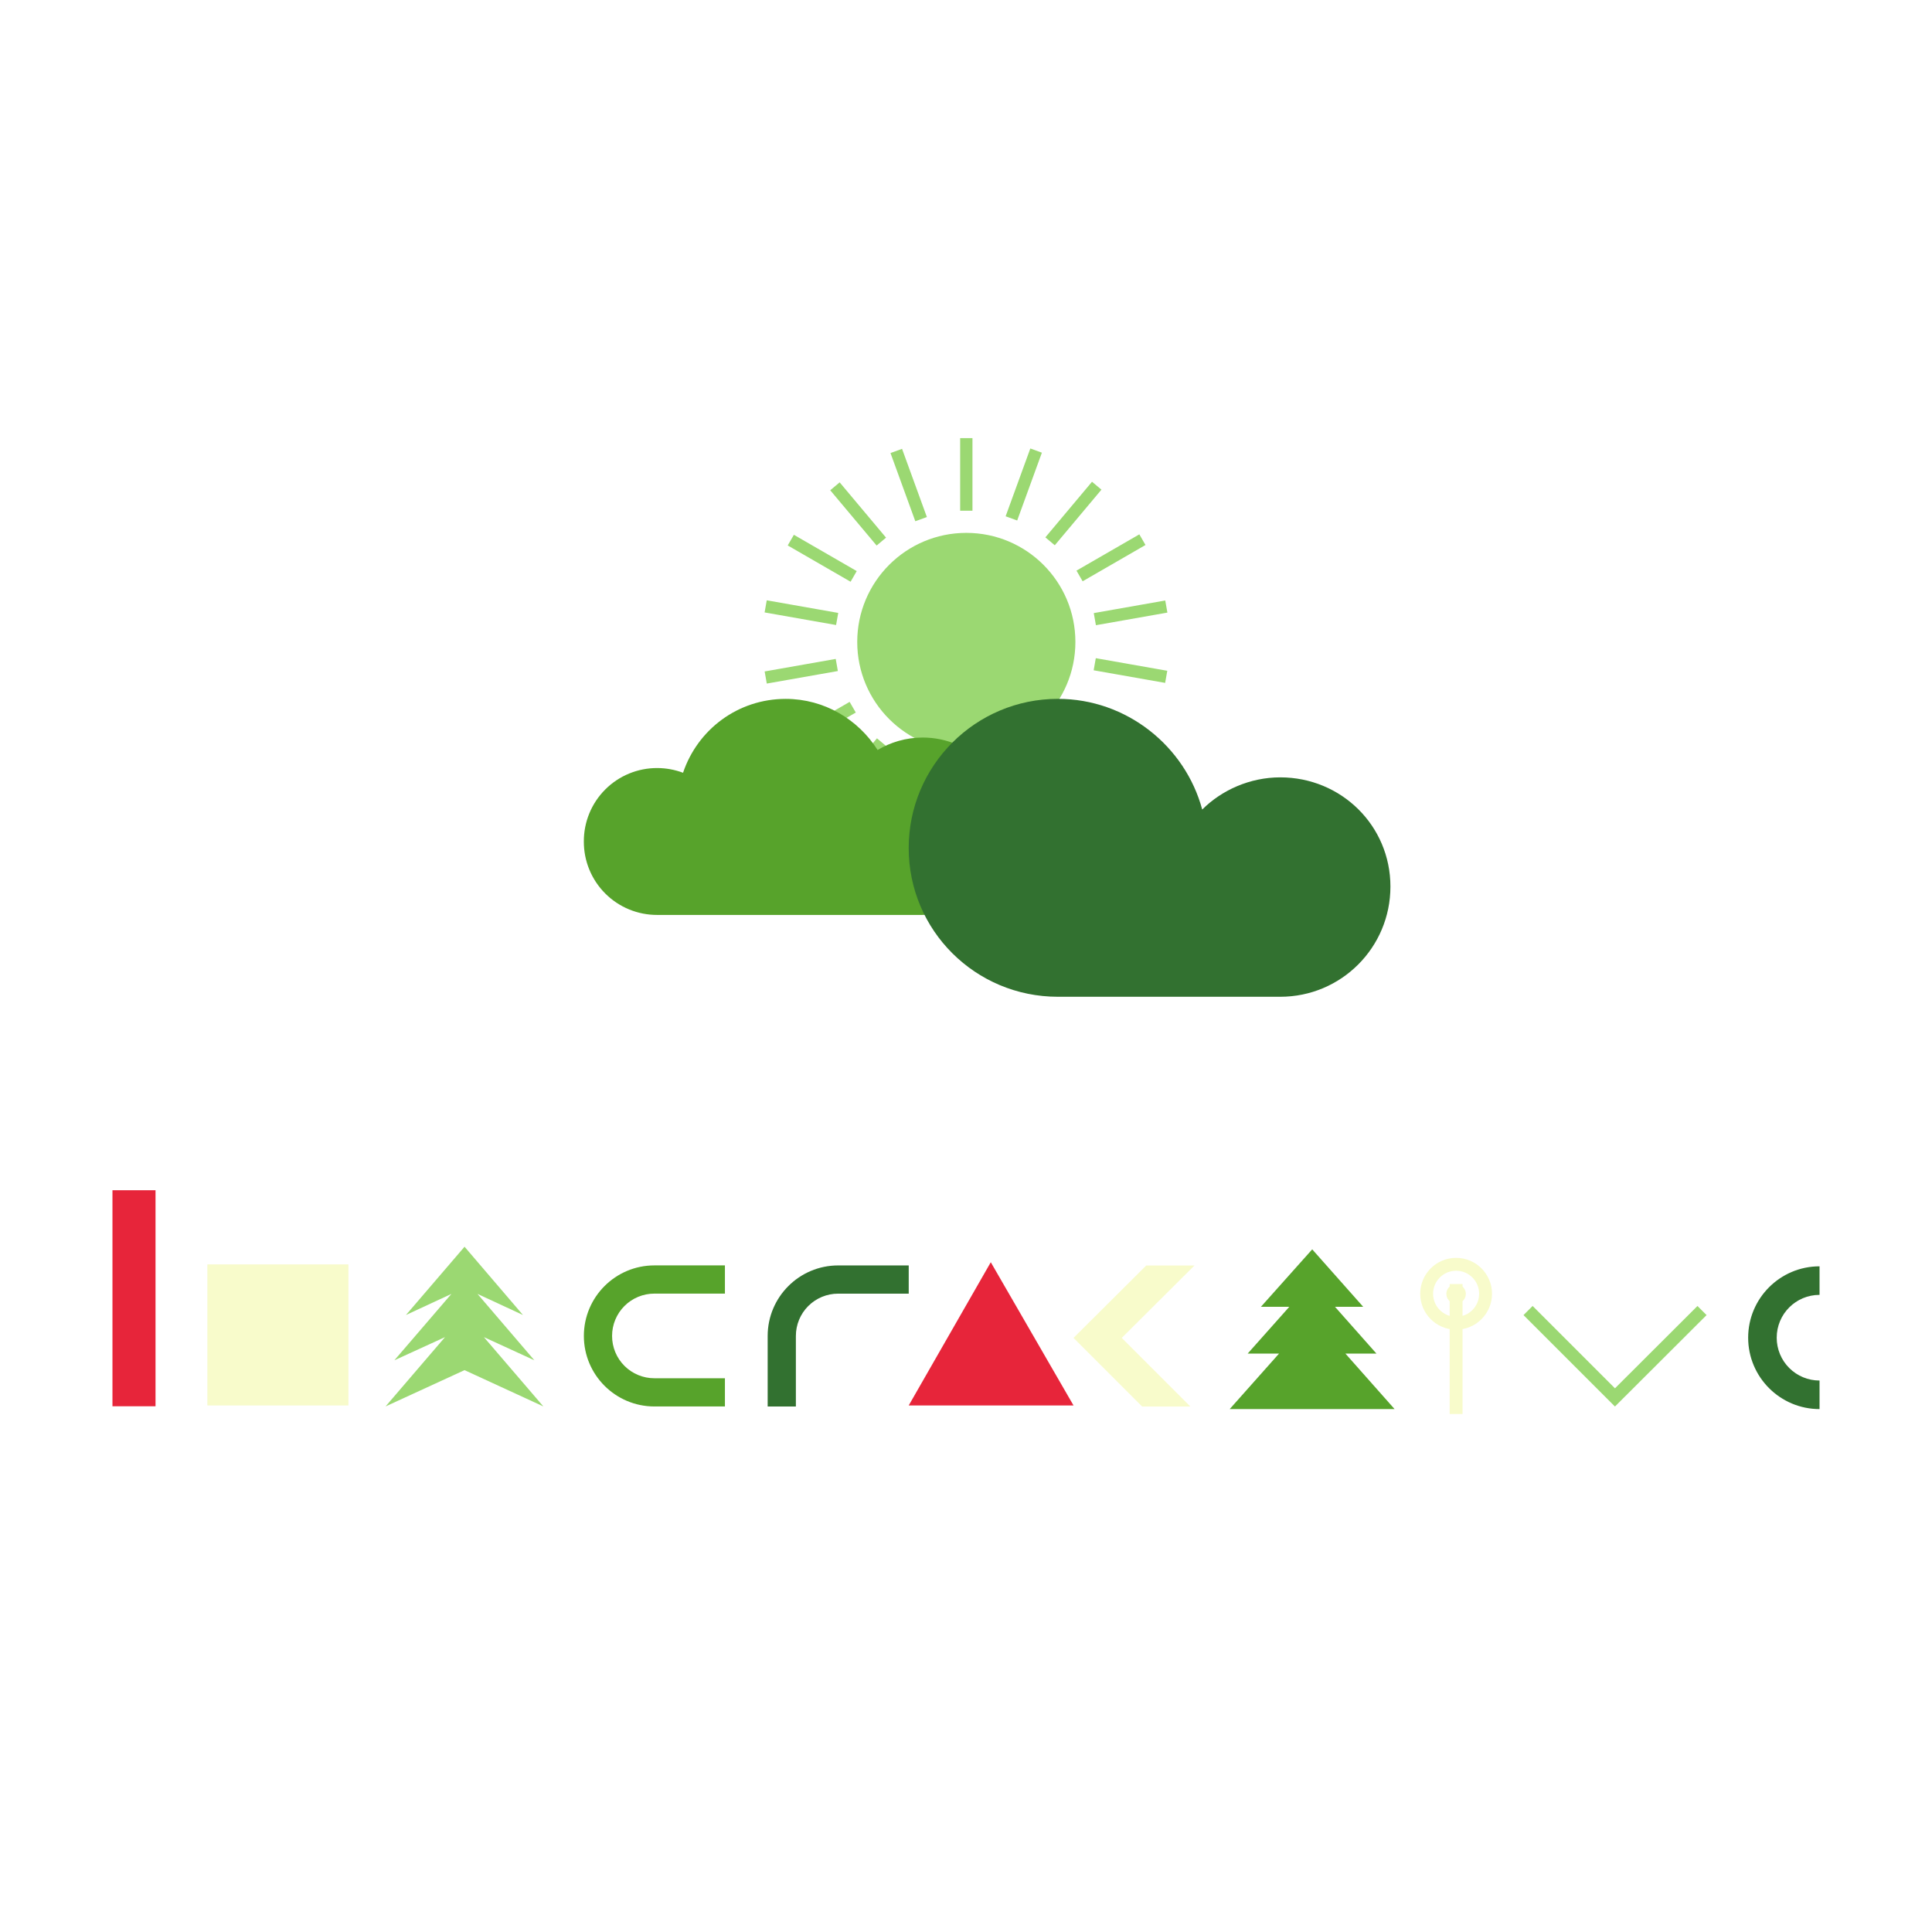
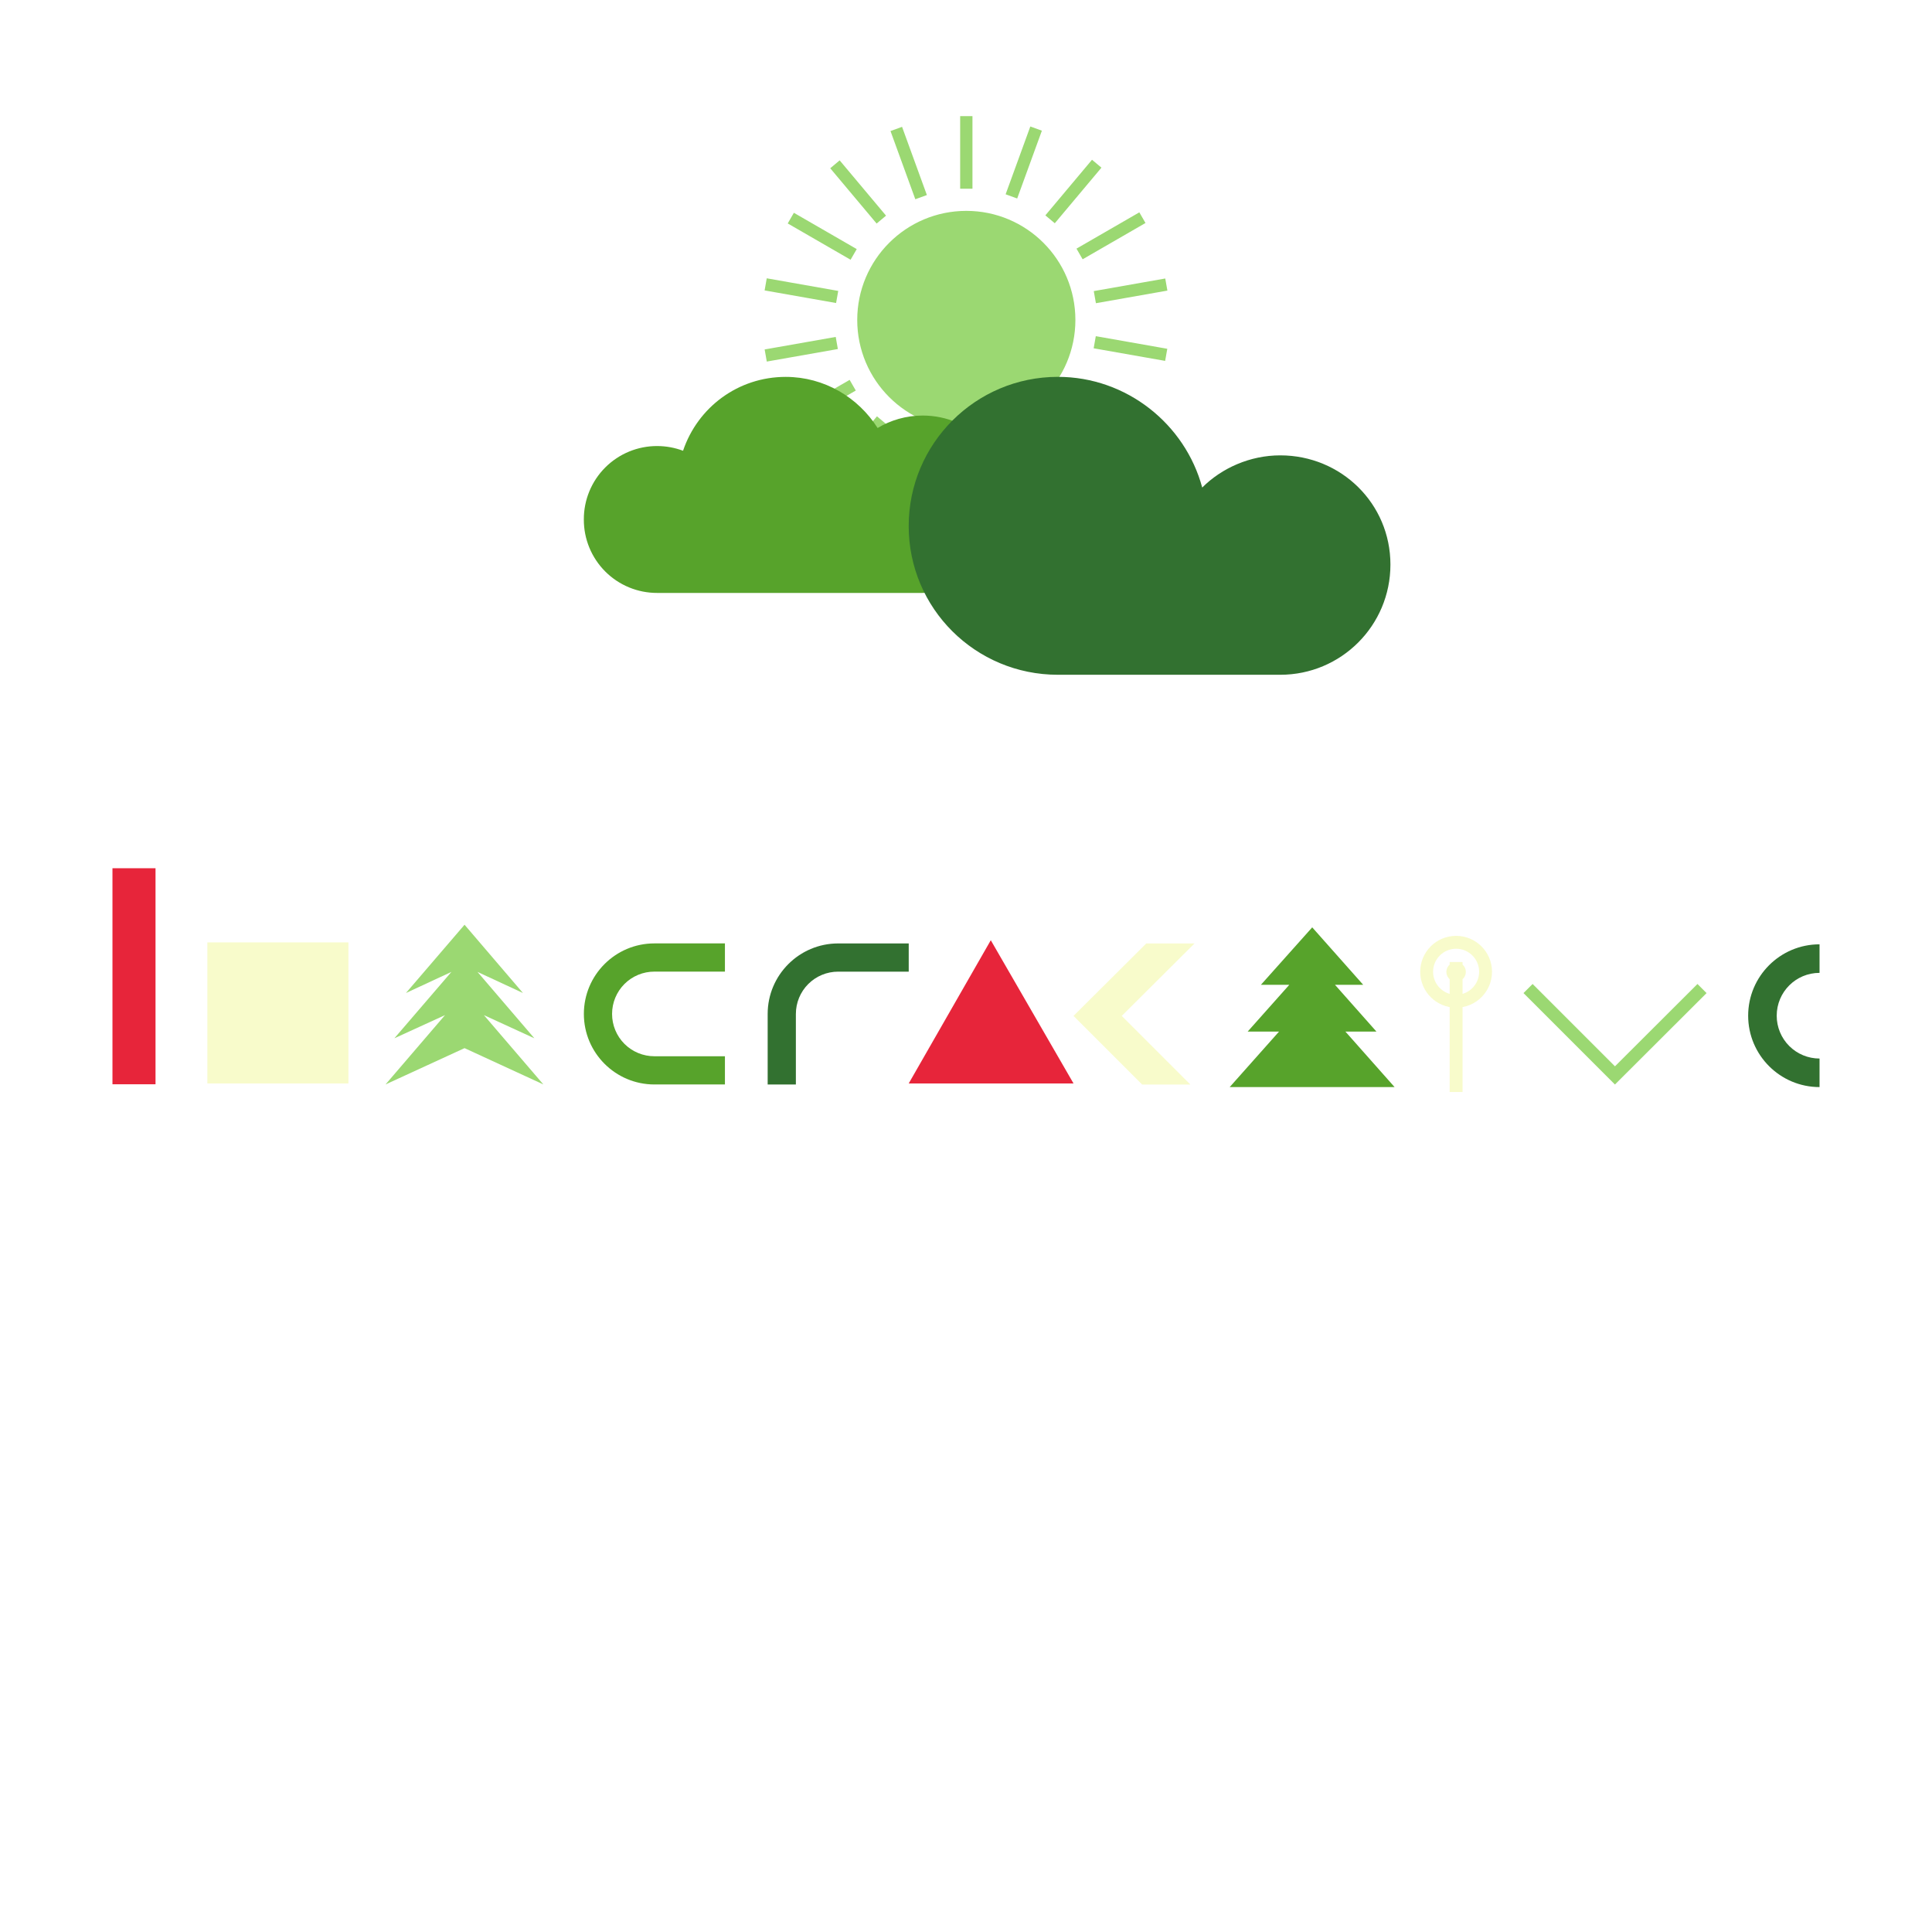
- <svg xmlns="http://www.w3.org/2000/svg" width="300" height="300" viewBox="0 50 300 300">
+ <svg xmlns="http://www.w3.org/2000/svg" width="300" height="300" viewBox="0 100 300 300">
  <path d="M166.986 149.682c0 9.354-7.583 16.937-16.937 16.937-9.355 0-16.938-7.583-16.938-16.937 0-9.355 7.583-16.938 16.938-16.938 9.354 0 16.937 7.583 16.937 16.938zm-9.038-18.86l-1.795-.653 3.835-10.53 1.795.654zm5.84 3.846l-1.464-1.227 7.244-8.635 1.463 1.228zm3.368 3.94l9.76-5.635.955 1.654-9.76 5.635zm2.685 6.593l11.099-1.957.332 1.88-11.1 1.958zm.314 7l11.1 1.957-.332 1.881-11.1-1.956zm-1.954 6.73l9.76 5.635-.955 1.654-9.76-5.635zm-4.385 5.62l7.204 8.584-1.463 1.228-7.204-8.585zm-5.907 3.945l3.833 10.53-1.795.654-3.833-10.531zm-8.816 1.561h1.91v11.27h-1.91zm-6.912-1.676l1.796.653-3.853 10.592-1.795-.653zm-6.007-3.736l1.463 1.228-7.202 8.586-1.464-1.228zm-3.288-4.004l-9.76 5.635-.955-1.654 9.76-5.635zm-2.784-6.443l-11.036 1.946-.332-1.881 11.037-1.946zm-.275-7.144l-11.099-1.957.332-1.882 11.1 1.958zm2.251-6.722l-9.76-5.636.955-1.654 9.76 5.635zm4.044-5.62l-7.203-8.584 1.463-1.228 7.203 8.585zm6.008-3.773l-3.854-10.59 1.795-.654 3.854 10.591zm6.963-12.904h1.91v11.27h-1.91z" fill="#9bd872">
    <animateTransform attributeName="transform" attributeType="XML" type="rotate" from="0 150 150" to="360 150 150" dur="5s" repeatCount="indefinite" />
  </path>
  <path d="M143.278 164.526c-2.601 0-5.002.733-7.003 1.934-3.001-4.735-8.27-7.937-14.272-7.937-7.403 0-13.672 4.736-15.94 11.471a11.505 11.505 0 0 0-4.001-.733 11.357 11.357 0 0 0-11.404 11.404 11.357 11.357 0 0 0 11.404 11.405h41.082c7.67 0 13.806-6.136 13.806-13.806.066-7.536-6.136-13.738-13.672-13.738z" fill="#57a32b" />
  <path d="M198.794 170.708c-4.694 0-9.085 1.969-12.114 4.997-2.65-9.843-11.735-17.187-22.41-17.187-12.796 0-23.168 10.373-23.168 23.168 0 12.796 10.372 23.092 23.168 23.092h34.524c9.464 0 17.111-7.647 17.111-17.11 0-9.465-7.647-16.96-17.11-16.96z" fill="#327130" />
  <path d="M24.149 268.365h-6.686v-33.546h6.686v33.546z" fill="#e7253a">
    <animateTransform attributeName="transform" attributeType="XML" type="translate" values="0,-15;0,5;0,-15" dur="1s" repeatCount="indefinite" />
  </path>
  <path d="M54.105 268.238H32.2v-21.904h21.904v21.904z" fill="#f8fbcb">
    <animateTransform attributeName="transform" attributeType="XML" type="translate" values="0,-12;0,0;0,-12" dur="1s" repeatCount="indefinite" />
  </path>
  <path d="M101.615 250.872h10.952v-4.381h-10.952c-6.046 0-10.952 4.906-10.952 10.952 0 6.045 4.906 10.952 10.952 10.952h10.952v-4.381h-10.952a6.562 6.562 0 0 1-6.572-6.571 6.562 6.562 0 0 1 6.572-6.571z" fill="#57a32b">
    <animateTransform attributeName="transform" attributeType="XML" type="translate" values="0,-10;0,0;0,-10" dur="3s" repeatCount="indefinite" />
  </path>
  <path d="M123.584 257.448a6.562 6.562 0 0 1 6.57-6.571h10.953v-4.381h-10.952c-6.046 0-10.952 4.906-10.952 10.952V268.4h4.38v-10.952z" fill="#327130">
    <animateTransform attributeName="transform" attributeType="XML" type="translate" values="0,-7;0,0;0,-7" dur="2s" repeatCount="indefinite" />
  </path>
  <path d="M141.102 268.243l12.747-22.244 12.85 22.244h-25.597z" fill="#e7253a">
    <animateTransform attributeName="transform" attributeType="XML" type="translate" values="0,-11;0,0;0,-11" dur="4s" repeatCount="indefinite" />
  </path>
  <path d="M174.185 257.75l11.298-11.25h-7.49l-11.299 11.25 10.655 10.655h7.491z" fill="#f8fbcb">
    <animateTransform attributeName="transform" attributeType="XML" type="translate" values="0,-5;0,0;0,-5" dur="1s" repeatCount="indefinite" />
  </path>
  <path d="M75.14 257.628l7.836 3.596-8.83-10.306 7.059 3.275-9.071-10.601-9.098 10.601 7.058-3.275-8.856 10.306 7.863-3.596-9.232 10.762 12.265-5.636 12.238 5.636z" fill="#9bd872">
    <animateTransform attributeName="transform" attributeType="XML" type="translate" values="0,-8;0,0;0,-8" dur="5s" repeatCount="indefinite" />
  </path>
  <path d="M216.547 268.797l-7.63-8.61h4.82l-6.444-7.27h4.382l-7.914-8.919-7.965 8.919h4.408l-6.47 7.27h4.871l-7.655 8.61z" fill="#57a32b">
    <animateTransform attributeName="transform" attributeType="XML" type="translate" values="0,-5;0,0;0,-5" dur="2s" repeatCount="indefinite" />
  </path>
  <path d="M226.104 250.38v18.185m.515-17.67a.516.516 0 1 1-1.031 0 .516.516 0 0 1 1.031 0zm4.06 0a4.574 4.574 0 1 1-9.15.001 4.574 4.574 0 0 1 9.15-.001z" fill="none" stroke-width="2" stroke="#f8fbcb" stroke-linecap="square">
    <animateTransform attributeName="transform" attributeType="XML" type="translate" values="0,-9;0,0;0,-9" dur="3s" repeatCount="indefinite" />
  </path>
  <path d="M263.581 254.206l-12.812 12.785-12.785-12.785" fill="none" stroke-width="2" stroke="#9bd872" stroke-linecap="square">
    <animateTransform attributeName="transform" attributeType="XML" type="translate" values="0,4;0,0;0,4" dur="2s" repeatCount="indefinite" />
  </path>
  <path d="M282.537 268.802v-4.434a6.641 6.641 0 0 1-6.65-6.65c0-3.68 2.97-6.651 6.65-6.651v-4.433c-6.118 0-11.084 4.965-11.084 11.084 0 6.118 4.966 11.084 11.084 11.084z" fill="#327130">
    <animateTransform attributeName="transform" attributeType="XML" type="translate" values="0,-7;0,0;0,-7" dur="1s" repeatCount="indefinite" />
  </path>
</svg>
